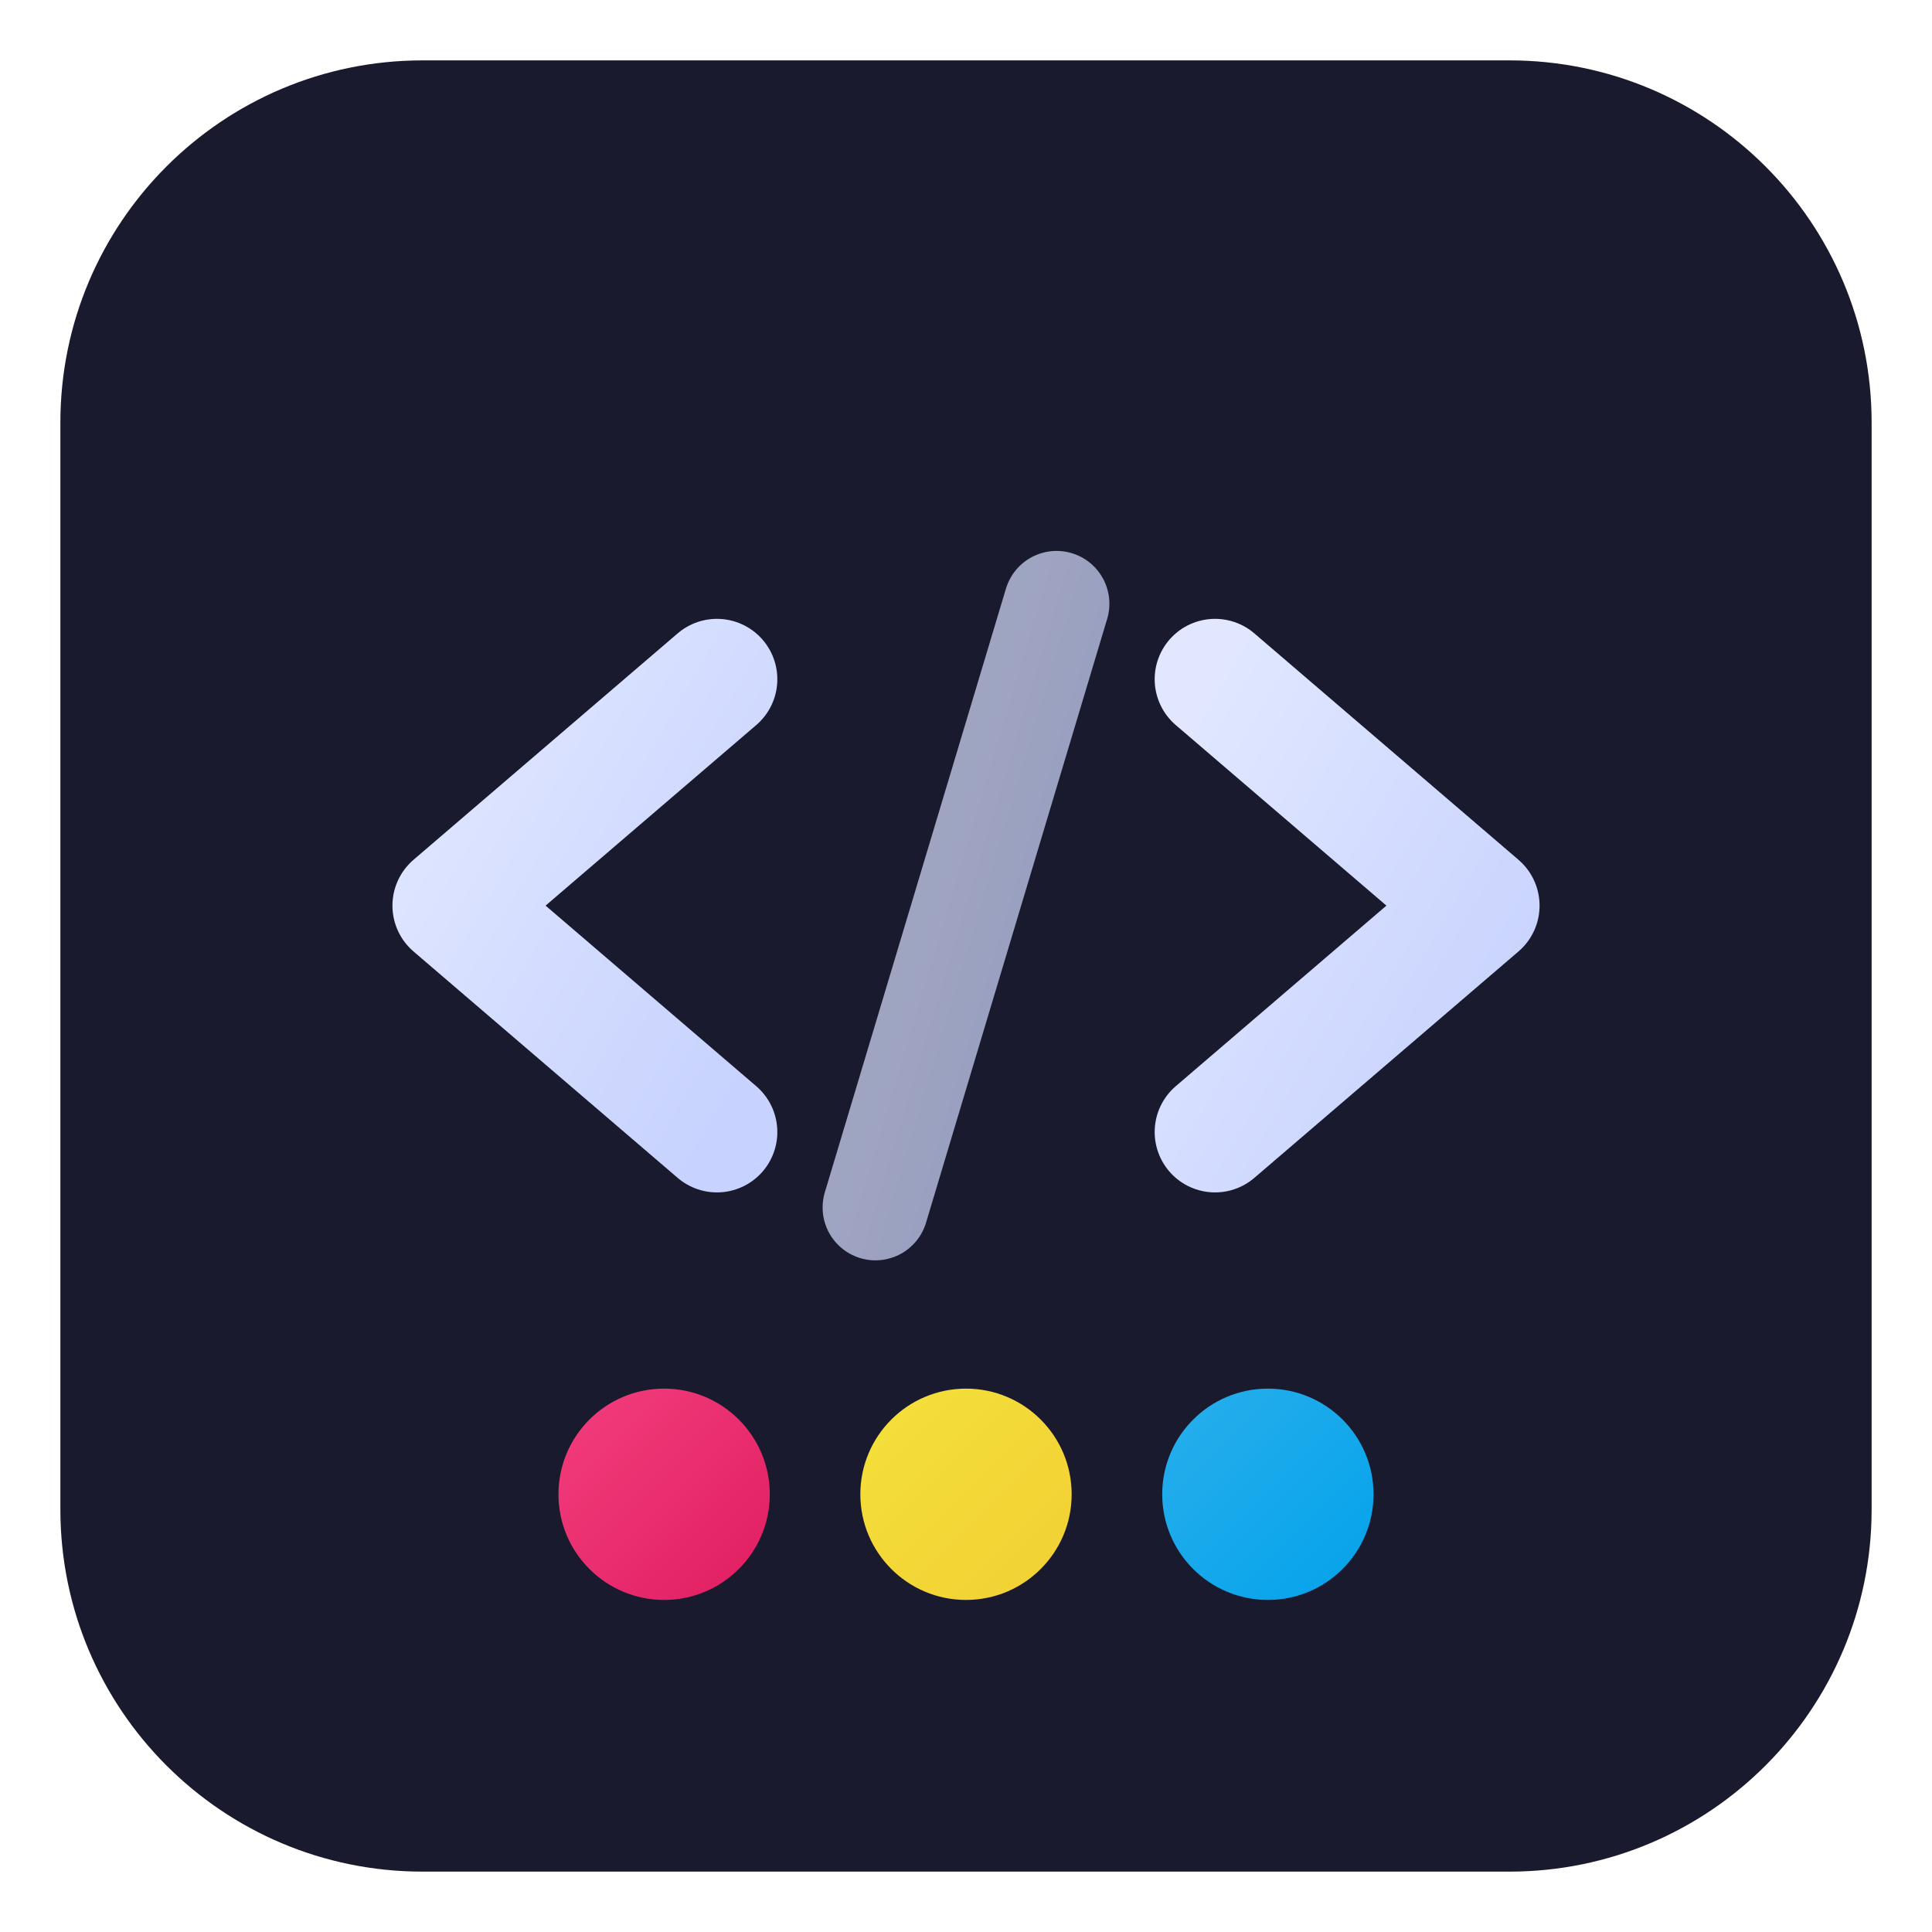
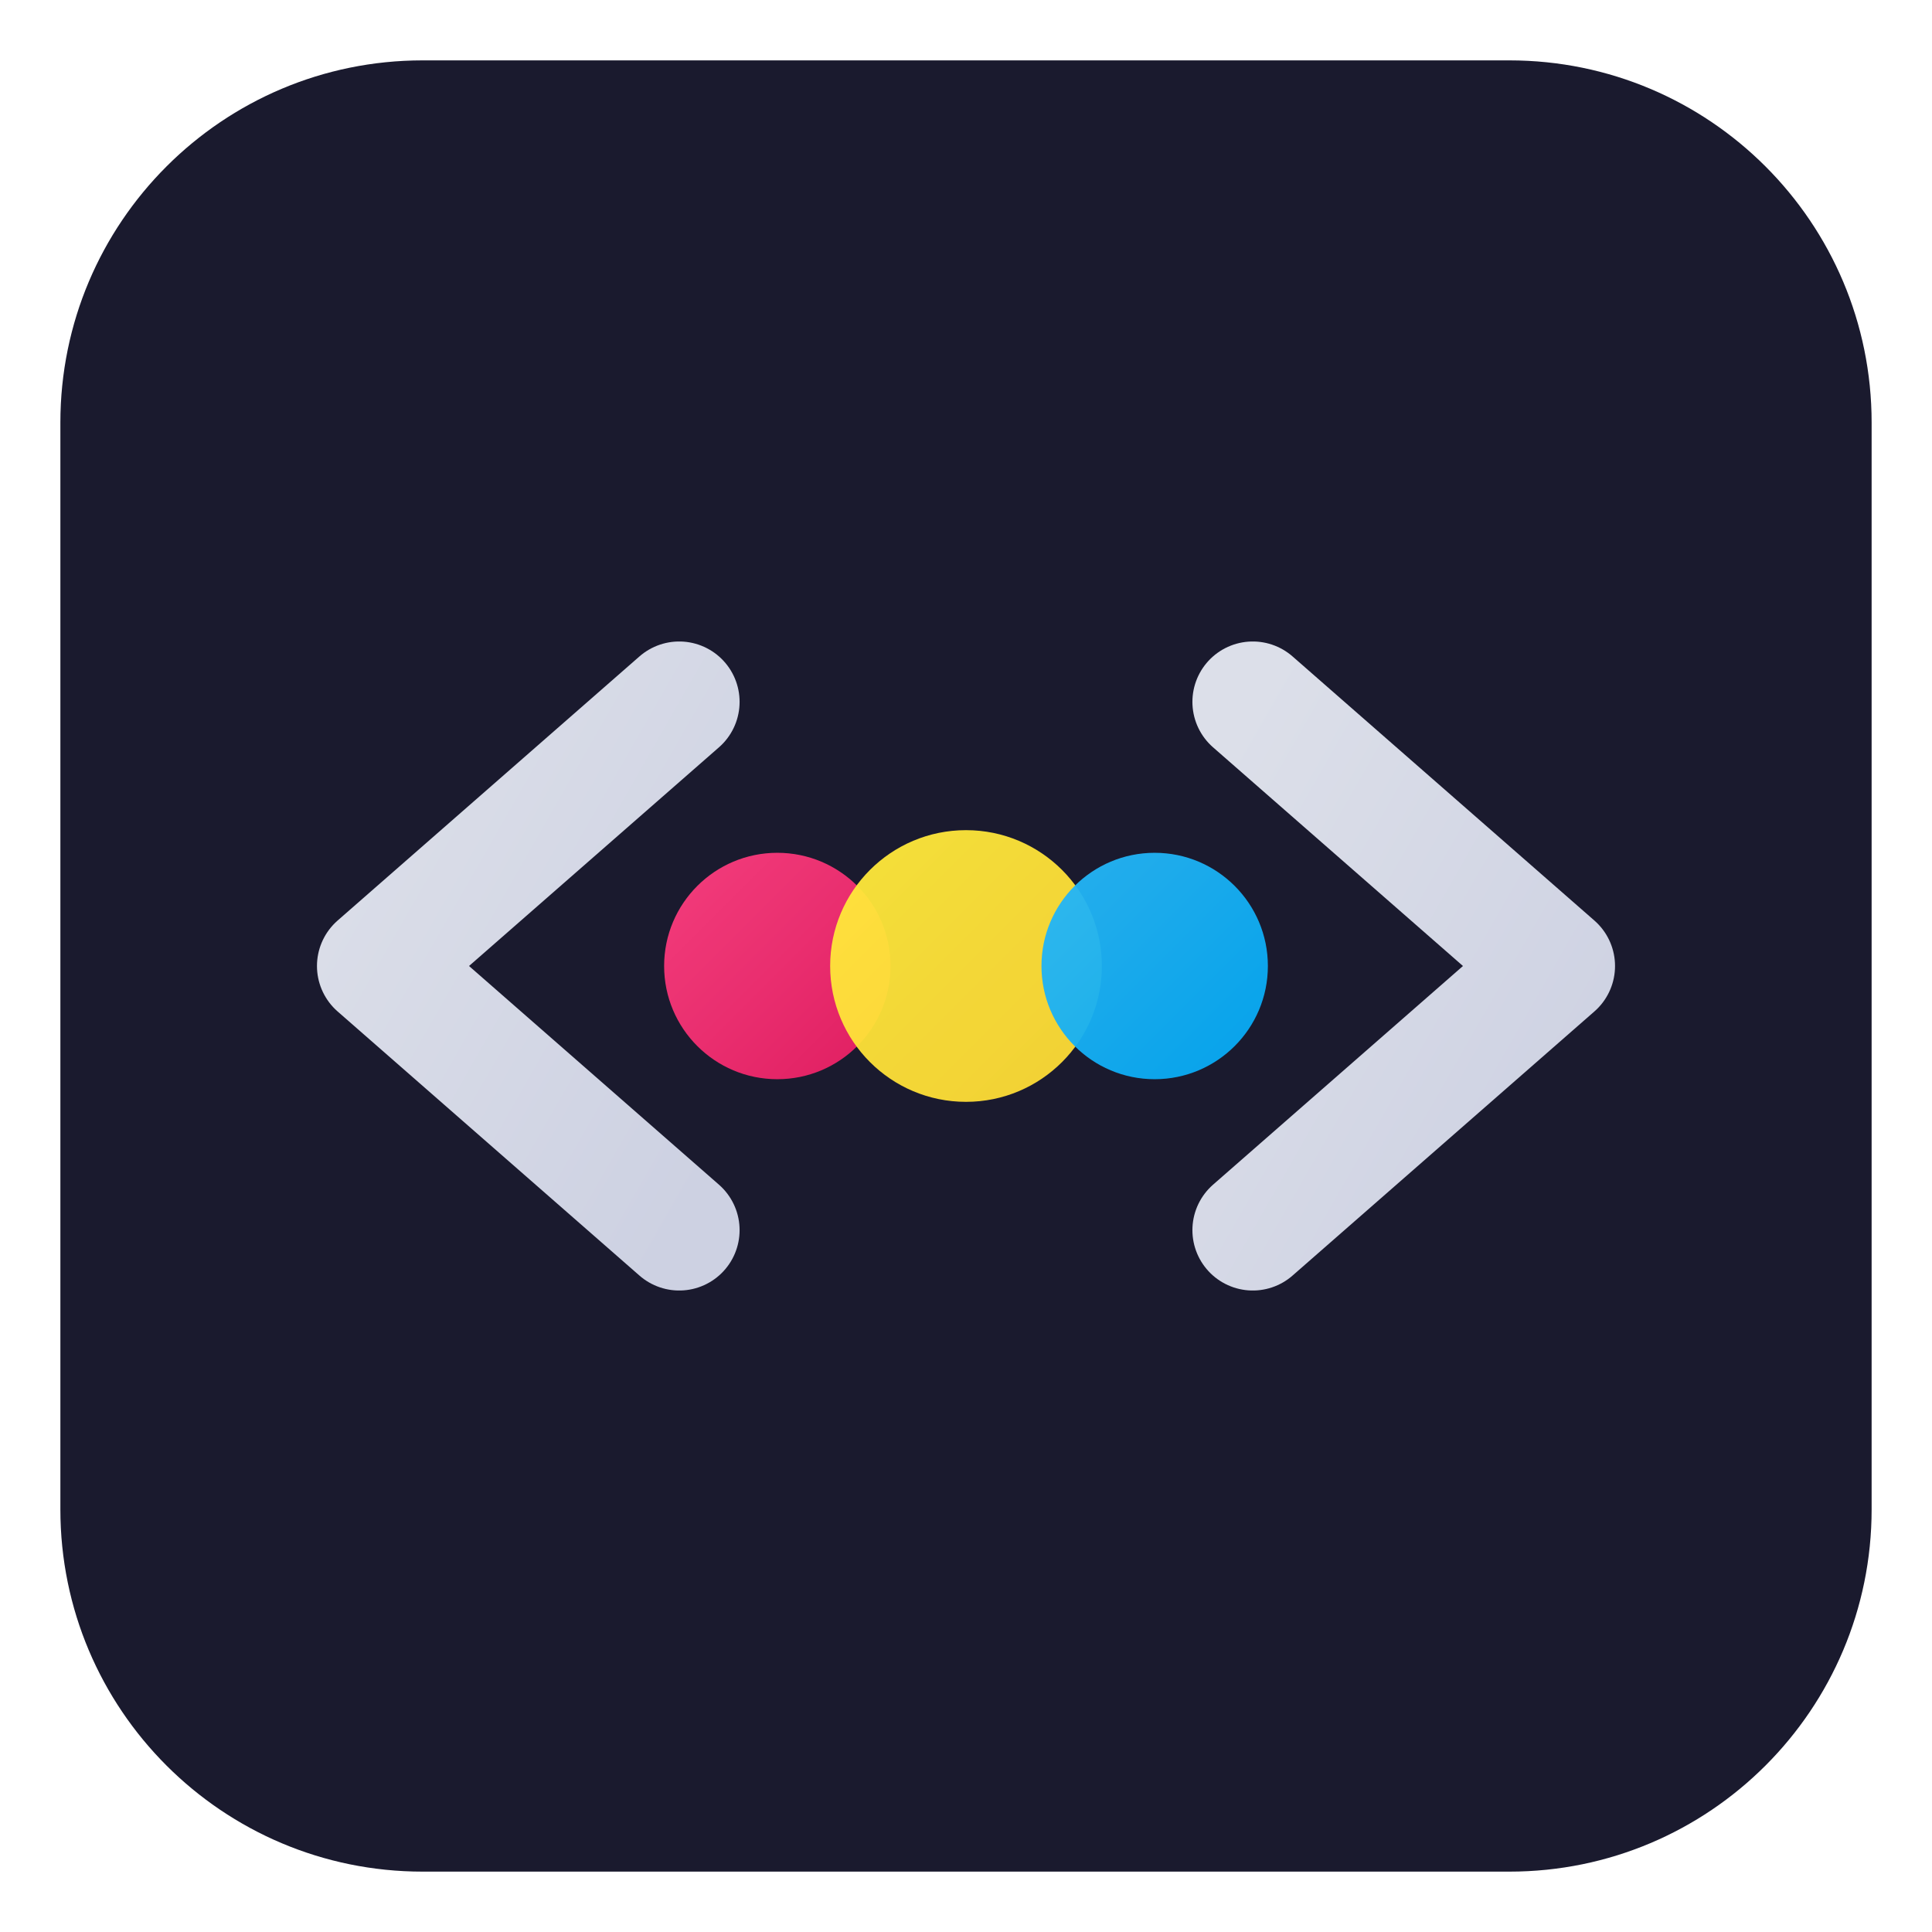
<svg xmlns="http://www.w3.org/2000/svg" viewBox="0 0 512 512">
  <defs>
    <linearGradient id="code" x1="0%" y1="0%" x2="100%" y2="100%">
-       <stop offset="0%" style="stop-color:#e0e7ff" />
-       <stop offset="100%" style="stop-color:#c7d2fe" />
+       <stop offset="0%" style="stop-color:#dcdfe9" />
+       <stop offset="100%" style="stop-color:#cdd1e2" />
    </linearGradient>
    <linearGradient id="bubble1" x1="0%" y1="0%" x2="100%" y2="100%">
      <stop offset="0%" style="stop-color:#ff4081" />
      <stop offset="100%" style="stop-color:#e91e63" />
    </linearGradient>
    <linearGradient id="bubble2" x1="0%" y1="0%" x2="100%" y2="100%">
      <stop offset="0%" style="stop-color:#ffeb3b" />
      <stop offset="100%" style="stop-color:#fdd835" />
    </linearGradient>
    <linearGradient id="bubble3" x1="0%" y1="0%" x2="100%" y2="100%">
      <stop offset="0%" style="stop-color:#29b6f6" />
      <stop offset="100%" style="stop-color:#03a9f4" />
    </linearGradient>
  </defs>
  <rect x="16" y="16" width="480" height="480" rx="96" ry="96" fill="#1a1a2e" />
-   <polyline points="190,180 120,240 190,300" fill="none" stroke="url(#code)" stroke-width="32" stroke-linecap="round" stroke-linejoin="round" />
-   <polyline points="322,180 392,240 322,300" fill="none" stroke="url(#code)" stroke-width="32" stroke-linecap="round" stroke-linejoin="round" />
-   <line x1="280" y1="160" x2="232" y2="320" stroke="url(#code)" stroke-width="28" stroke-linecap="round" opacity="0.7" />
-   <circle cx="176" cy="396" r="28" fill="url(#bubble1)" opacity="0.95" />
-   <circle cx="256" cy="396" r="28" fill="url(#bubble2)" opacity="0.95" />
-   <circle cx="336" cy="396" r="28" fill="url(#bubble3)" opacity="0.95" />
+   <polyline points="180,186 100,256 180,326" fill="none" stroke="url(#code)" stroke-width="32" stroke-linecap="round" stroke-linejoin="round" />
+   <polyline points="332,186 412,256 332,326" fill="none" stroke="url(#code)" stroke-width="32" stroke-linecap="round" stroke-linejoin="round" />
+   <circle cx="206" cy="256" r="30" fill="url(#bubble1)" opacity="0.95" />
+   <circle cx="256" cy="256" r="36" fill="url(#bubble2)" opacity="0.95" />
+   <circle cx="306" cy="256" r="30" fill="url(#bubble3)" opacity="0.95" />
</svg>
